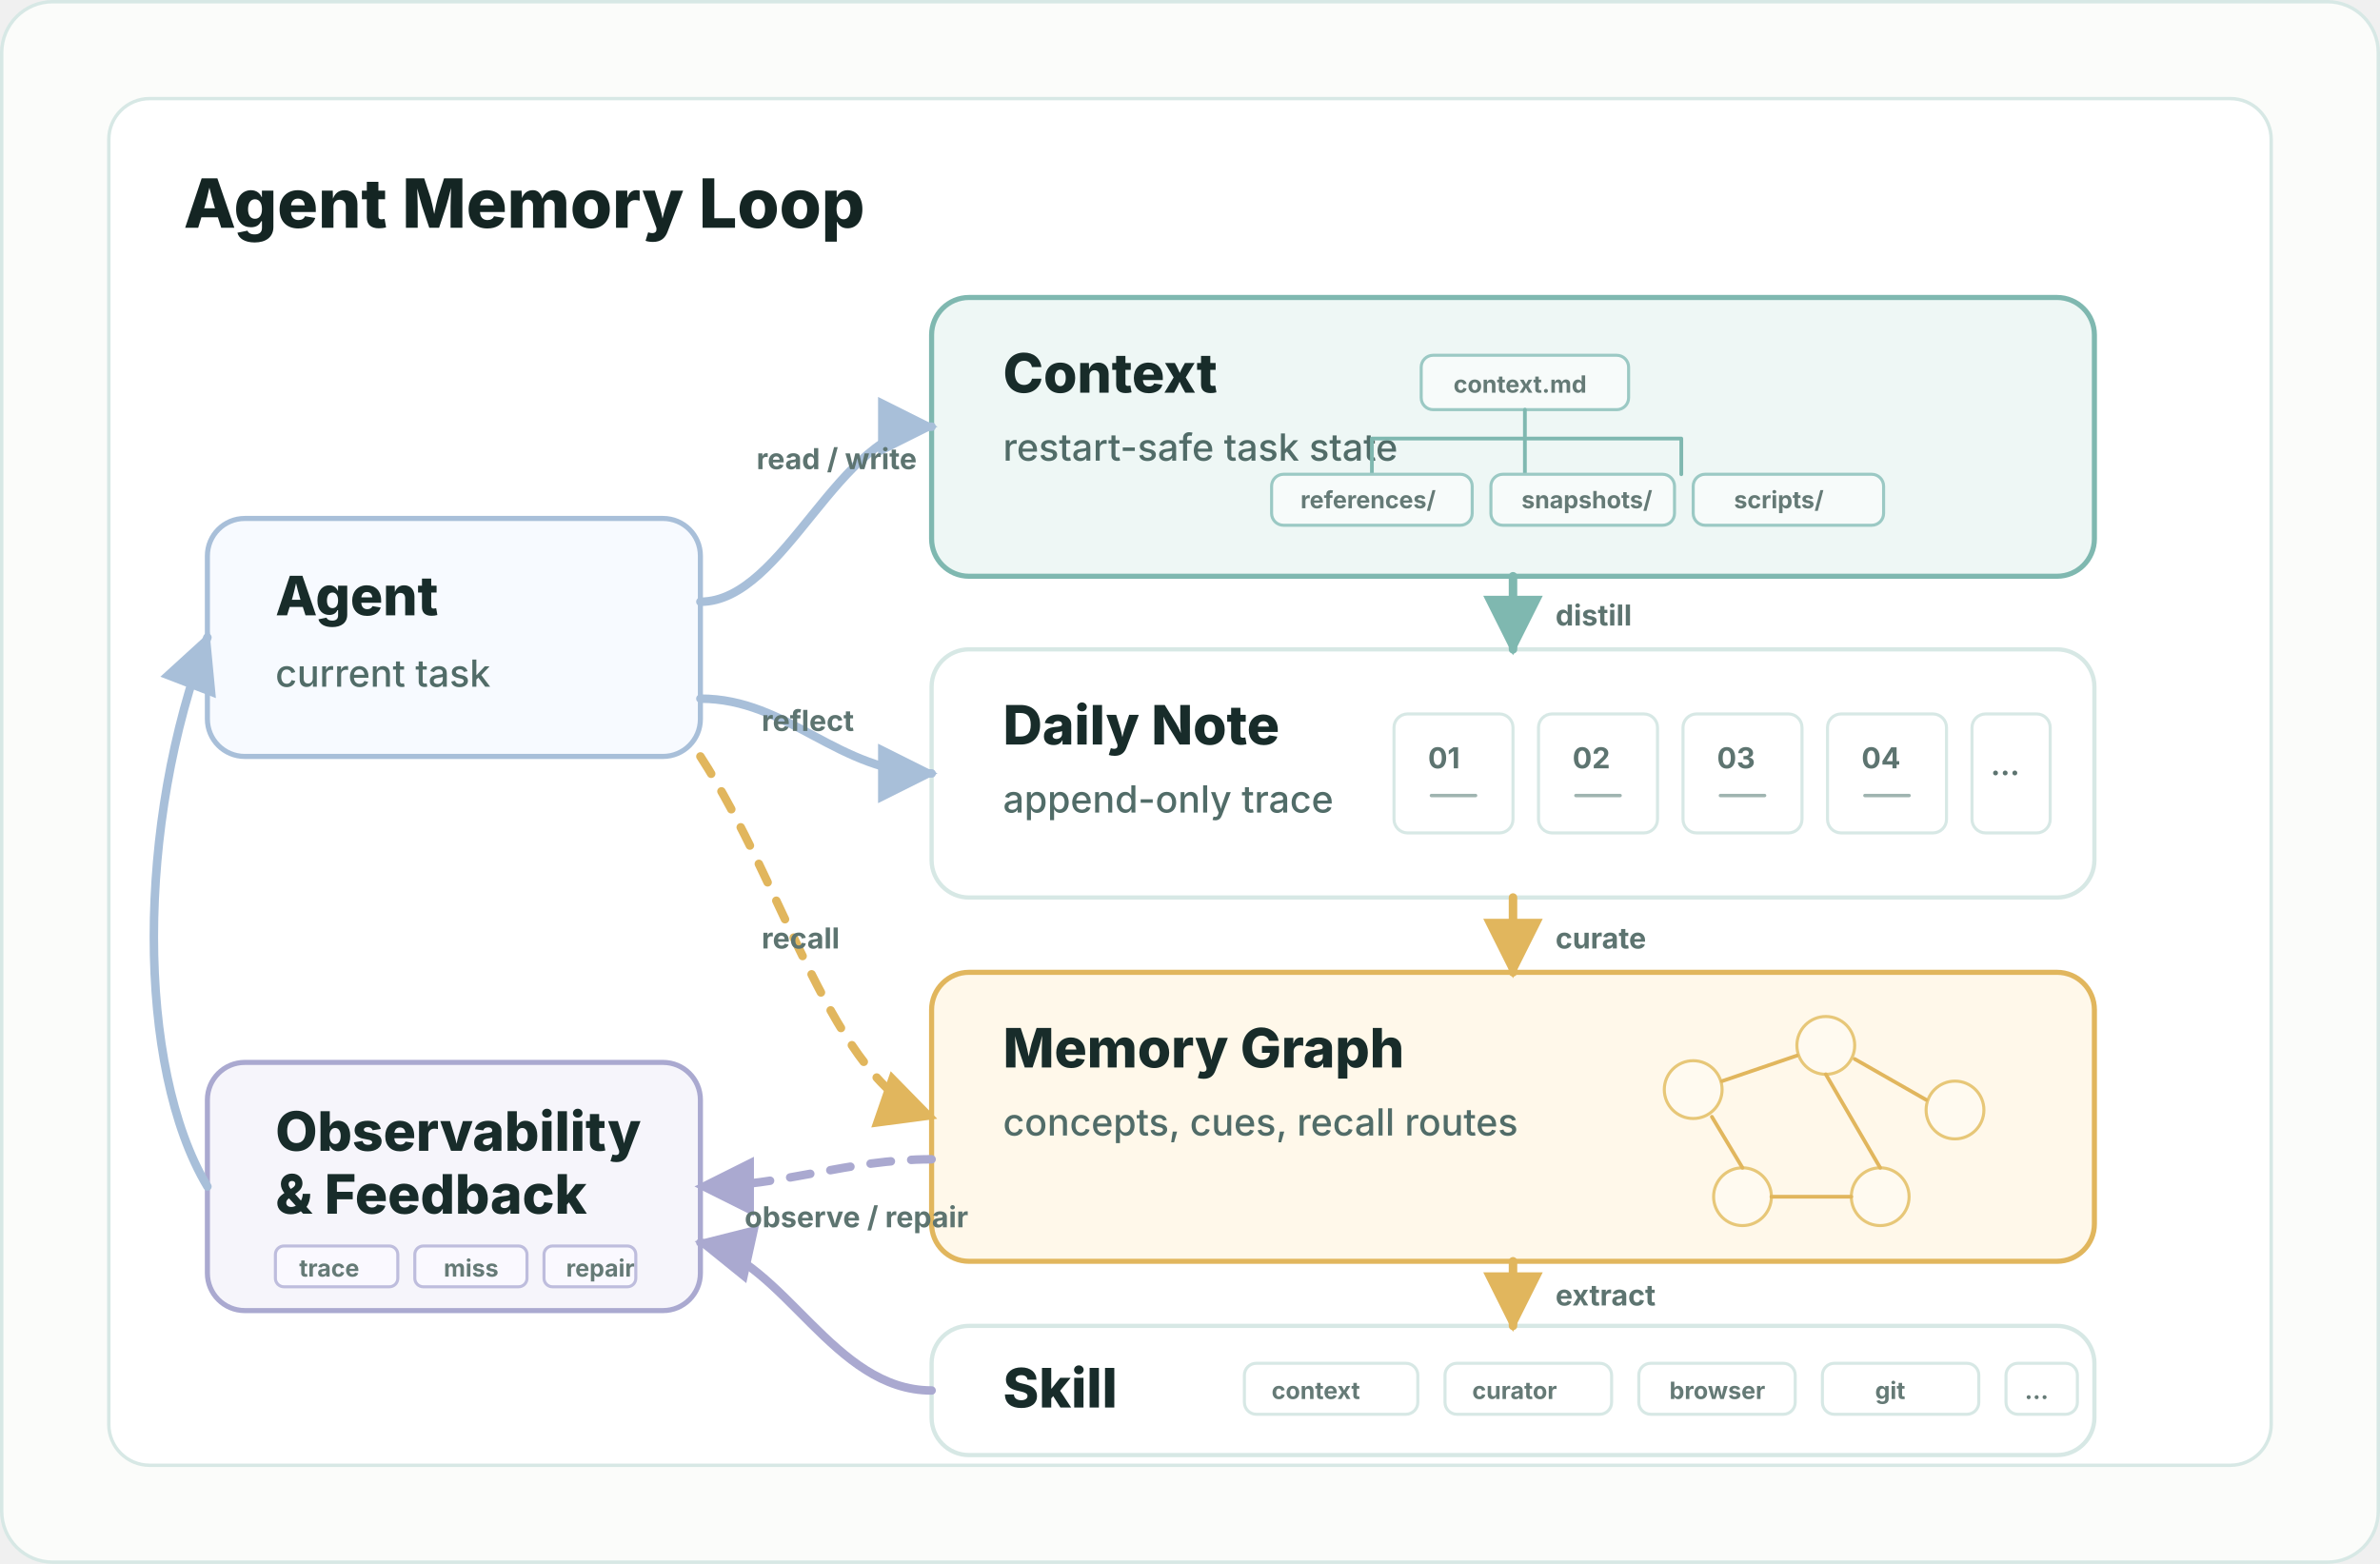
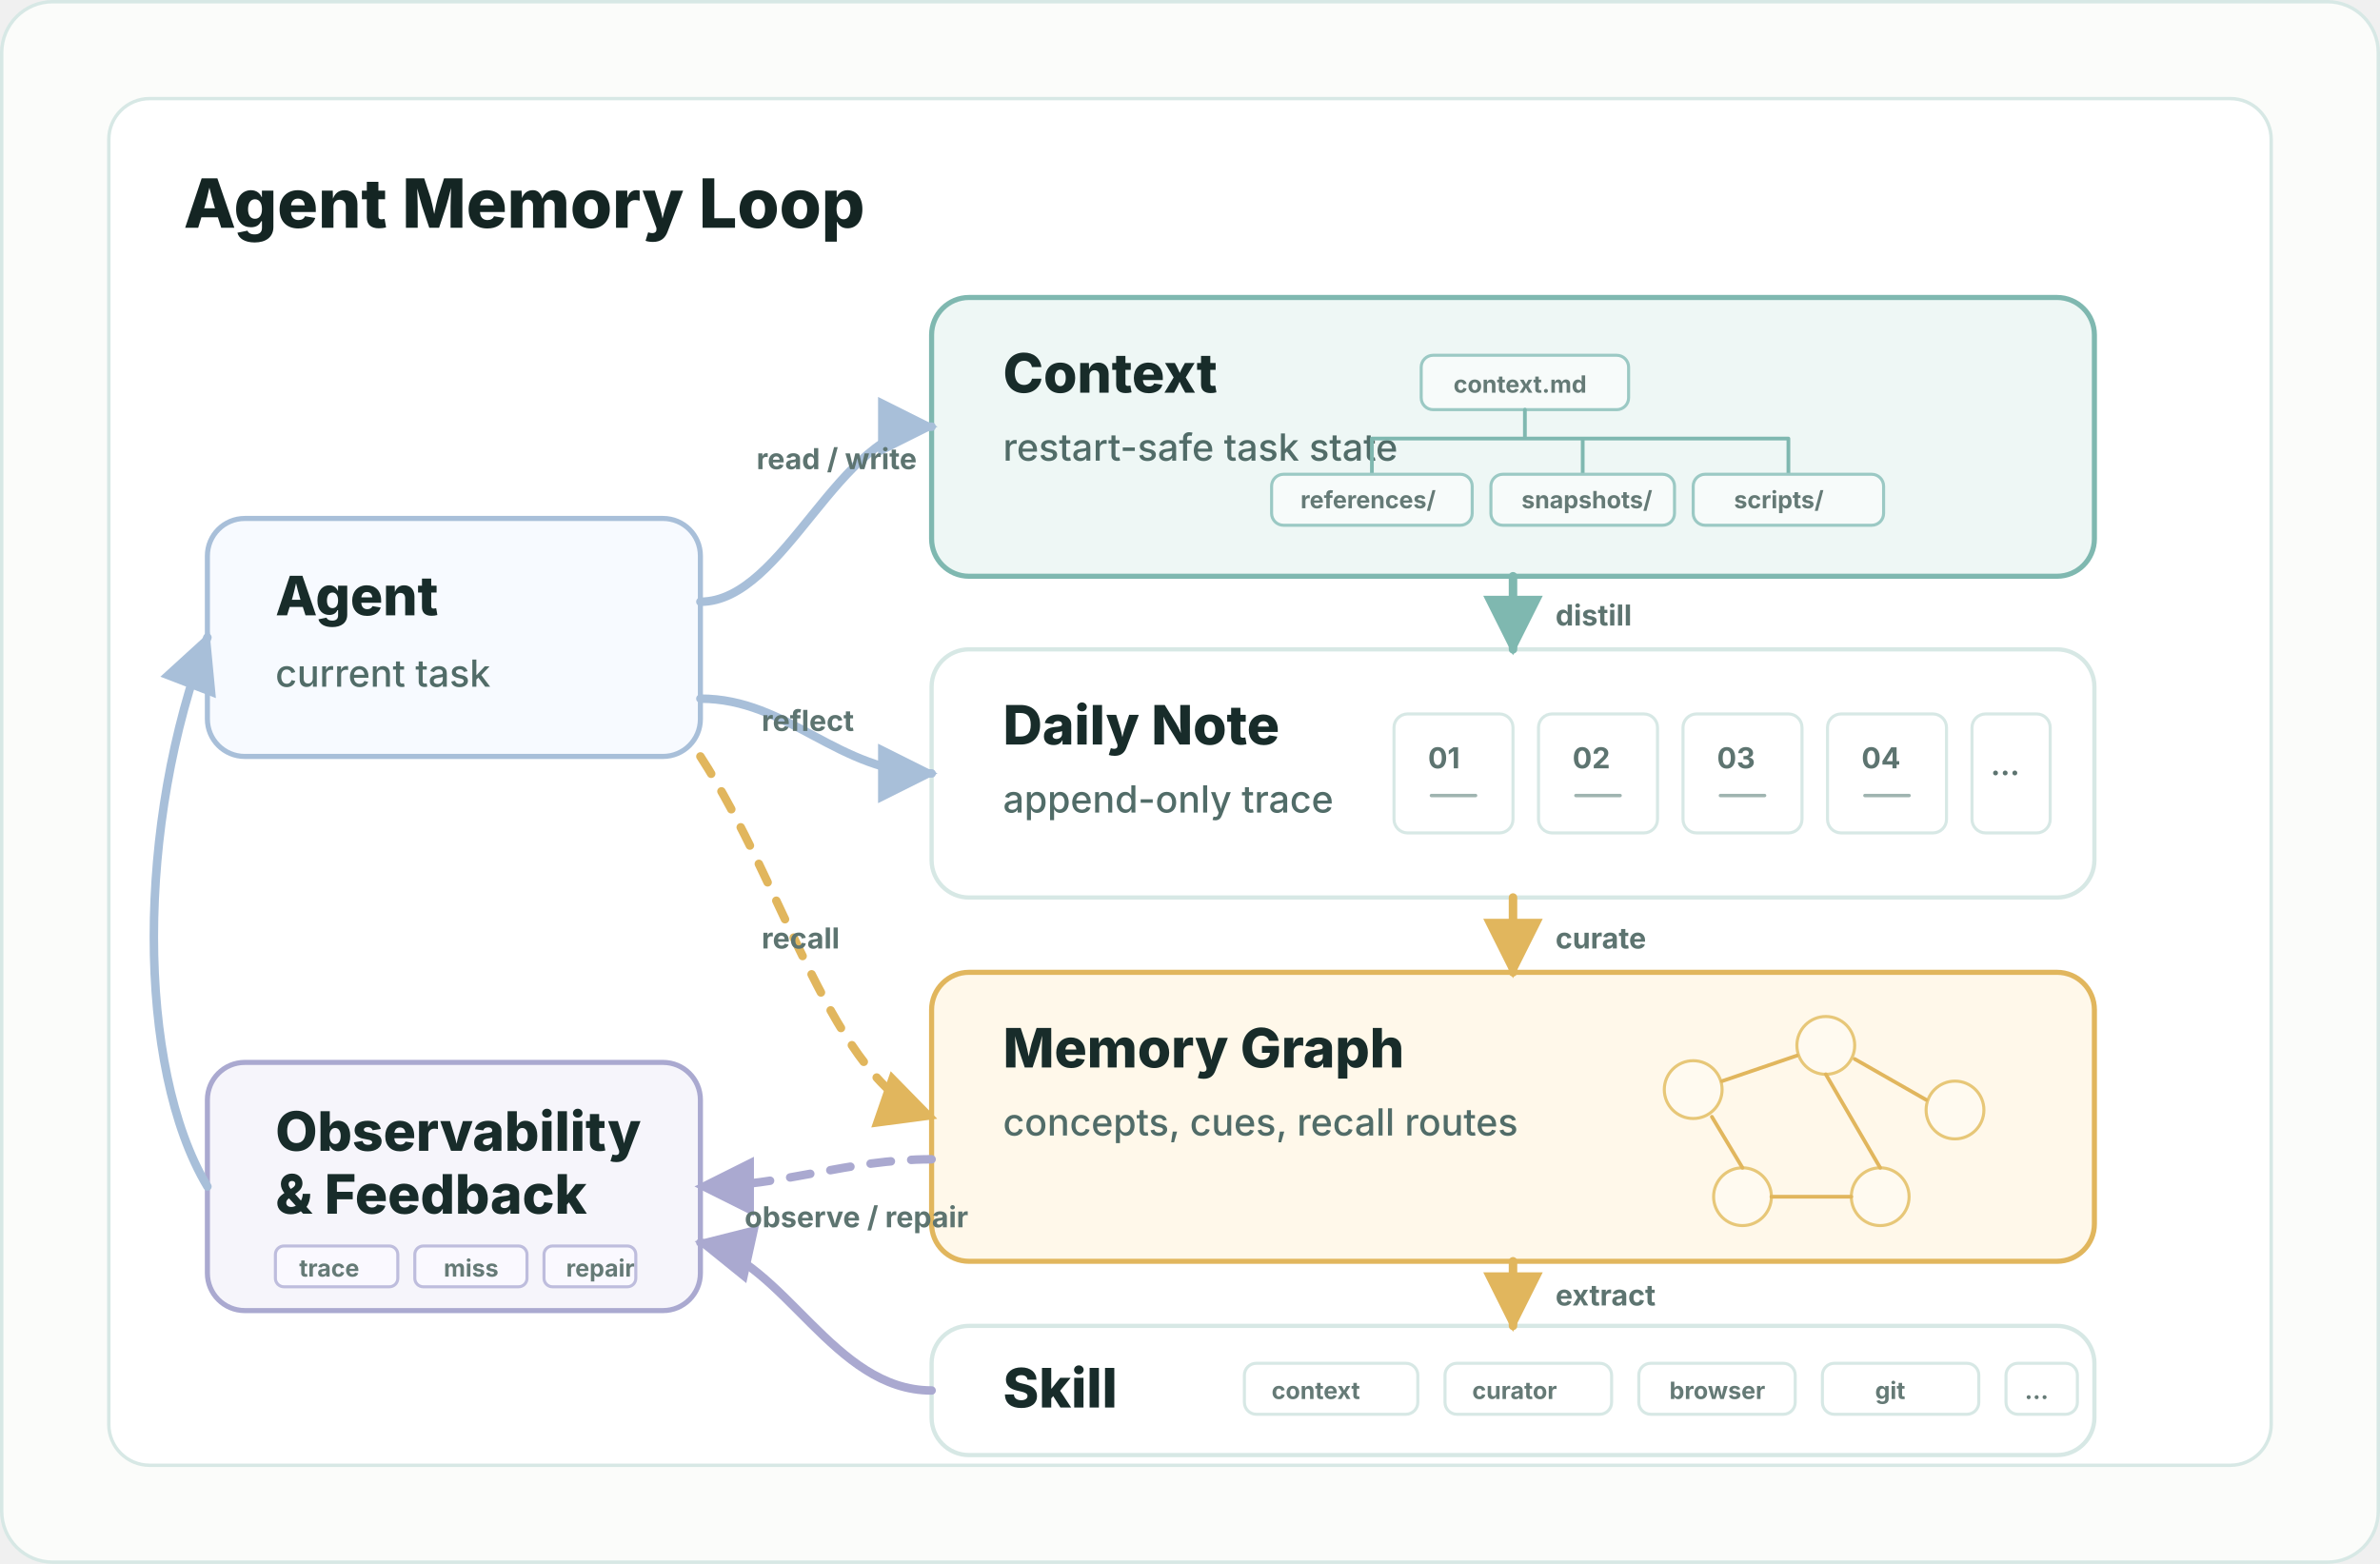
<svg xmlns="http://www.w3.org/2000/svg" width="1400" height="920" viewBox="0 0 1400 920" fill="none" role="img" aria-labelledby="title desc">
  <defs>
    <marker id="arrow-blue" viewBox="0 0 10 10" refX="9" refY="5" markerWidth="7" markerHeight="7" orient="auto">
      <path d="M0 0L10 5L0 10Z" fill="#A8BFD9" />
    </marker>
    <marker id="arrow-teal" viewBox="0 0 10 10" refX="9" refY="5" markerWidth="7" markerHeight="7" orient="auto">
      <path d="M0 0L10 5L0 10Z" fill="#7FB8B0" />
    </marker>
    <marker id="arrow-amber" viewBox="0 0 10 10" refX="9" refY="5" markerWidth="7" markerHeight="7" orient="auto">
      <path d="M0 0L10 5L0 10Z" fill="#E1B65D" />
    </marker>
    <marker id="arrow-violet" viewBox="0 0 10 10" refX="9" refY="5" markerWidth="7" markerHeight="7" orient="auto">
      <path d="M0 0L10 5L0 10Z" fill="#AAA9D0" />
    </marker>
    <style>
      .title { fill: #142523; font-family: Inter, Arial, sans-serif; font-size: 40px; font-weight: 800; letter-spacing: 0; }
      .label { fill: #182c2a; font-family: Inter, Arial, sans-serif; font-size: 32px; font-weight: 800; letter-spacing: 0; }
      .body { fill: #516c68; font-family: Inter, Arial, sans-serif; font-size: 22px; font-weight: 500; letter-spacing: 0; }
      .small { fill: #5d7470; font-family: Inter, Arial, sans-serif; font-size: 17px; font-weight: 650; letter-spacing: 0; }
      .tiny { fill: #657a76; font-family: Inter, Arial, sans-serif; font-size: 14px; font-weight: 650; letter-spacing: 0; }
      .outer { fill: #fbfcfa; stroke: #d7e8e5; stroke-width: 2; }
      .panel { fill: #ffffff; stroke: #d7e8e5; stroke-width: 2; }
      .agent { fill: #f7faff; stroke: #a8bfd9; stroke-width: 3; }
      .context { fill: #eef7f5; stroke: #7fb8b0; stroke-width: 3; }
      .daily { fill: #ffffff; stroke: #d7e8e5; stroke-width: 2.5; }
      .graph { fill: #fff8ea; stroke: #e1b65d; stroke-width: 3; }
      .observe { fill: #f6f5fb; stroke: #aaa9d0; stroke-width: 3; }
      .skill { fill: #ffffff; stroke: #d7e8e5; stroke-width: 2.5; }
      .mini { fill: #ffffff; stroke: #d7e8e5; stroke-width: 1.8; }
      .mini-teal { fill: #f7fbfa; stroke: #9bc9c4; stroke-width: 1.8; }
      .mini-amber { fill: #fffaf0; stroke: #e7c778; stroke-width: 1.8; }
      .mini-violet { fill: #faf9ff; stroke: #bebddd; stroke-width: 1.8; }
      .blue-line { stroke: #a8bfd9; stroke-width: 5; stroke-linecap: round; stroke-linejoin: round; }
      .teal-line { stroke: #7fb8b0; stroke-width: 5; stroke-linecap: round; stroke-linejoin: round; }
      .amber-line { stroke: #e1b65d; stroke-width: 5; stroke-linecap: round; stroke-linejoin: round; }
      .violet-line { stroke: #aaa9d0; stroke-width: 5; stroke-linecap: round; stroke-linejoin: round; }
      .thin-line { stroke-width: 2.2; stroke-linecap: round; stroke-linejoin: round; }
      .dash-line { stroke-dasharray: 12 12; }
    </style>
  </defs>
  <rect x="1" y="1" width="1398" height="918" rx="30" class="outer" />
  <rect x="64" y="58" width="1272" height="804" rx="24" class="panel" />
  <text x="108" y="134" class="title">Agent Memory Loop</text>
  <rect x="122" y="305" width="290" height="140" rx="22" class="agent" />
  <text x="162" y="362" class="label" fill="#1f3d5f">Agent</text>
  <text x="162" y="404" class="body" fill="#566d88">current task</text>
  <rect x="122" y="625" width="290" height="146" rx="22" class="observe" />
  <text x="162" y="677" class="label" font-size="29">Observability</text>
  <text x="162" y="714" class="label" font-size="29">&amp; Feedback</text>
  <rect x="162" y="733" width="72" height="24" rx="5" class="mini-violet" />
  <rect x="244" y="733" width="66" height="24" rx="5" class="mini-violet" />
  <rect x="320" y="733" width="54" height="24" rx="5" class="mini-violet" />
  <text x="176" y="751" class="tiny">trace</text>
  <text x="261" y="751" class="tiny">miss</text>
  <text x="333" y="751" class="tiny">repair</text>
  <rect x="548" y="175" width="684" height="164" rx="22" class="context" />
  <text x="590" y="231" class="label" fill="#106363">Context</text>
  <text x="590" y="271" class="body">restart-safe task state</text>
  <rect x="836" y="209" width="122" height="32" rx="7" class="mini-teal" />
  <text x="855" y="231" class="tiny">context.md</text>
-   <path d="M897 241V258M897 258H807M897 258H989M807 258V279M897 258V279M989 258V279" class="teal-line thin-line" />
+   <path d="M897 241V258M807 258H1052M807 258V279M931 258V279M1052 258V279" class="teal-line thin-line" />
  <rect x="748" y="279" width="118" height="30" rx="7" class="mini-teal" />
  <rect x="877" y="279" width="108" height="30" rx="7" class="mini-teal" />
  <rect x="996" y="279" width="112" height="30" rx="7" class="mini-teal" />
  <text x="765" y="299" class="tiny">references/</text>
  <text x="895" y="299" class="tiny">snapshots/</text>
  <text x="1020" y="299" class="tiny">scripts/</text>
  <rect x="548" y="382" width="684" height="146" rx="22" class="daily" />
  <text x="590" y="438" class="label">Daily Note</text>
  <text x="590" y="478" class="body">append-only trace</text>
  <rect x="820" y="420" width="70" height="70" rx="8" class="mini" />
  <rect x="905" y="420" width="70" height="70" rx="8" class="mini" />
  <rect x="990" y="420" width="70" height="70" rx="8" class="mini" />
  <rect x="1075" y="420" width="70" height="70" rx="8" class="mini" />
  <rect x="1160" y="420" width="46" height="70" rx="8" class="mini" />
  <text x="840" y="452" class="small">01</text>
  <text x="925" y="452" class="small">02</text>
  <text x="1010" y="452" class="small">03</text>
  <text x="1095" y="452" class="small">04</text>
  <text x="1171" y="456" class="small">...</text>
  <path d="M842 468H868M927 468H953M1012 468H1038M1097 468H1123" stroke="#9fb4b0" stroke-width="2" stroke-linecap="round" />
  <rect x="548" y="572" width="684" height="170" rx="22" class="graph" />
  <text x="590" y="628" class="label" fill="#6a4d14">Memory Graph</text>
  <text x="590" y="668" class="body" fill="#755d22">concepts, cues, recall routes</text>
  <circle cx="996" cy="641" r="17" class="mini-amber" />
  <circle cx="1074" cy="615" r="17" class="mini-amber" />
  <circle cx="1150" cy="653" r="17" class="mini-amber" />
  <circle cx="1025" cy="704" r="17" class="mini-amber" />
  <circle cx="1106" cy="704" r="17" class="mini-amber" />
  <path d="M1013 636L1057 621M1091 623L1133 647M1074 632L1106 687M1007 657L1025 687M1042 704H1089" class="amber-line thin-line" />
  <rect x="548" y="780" width="684" height="76" rx="22" class="skill" />
  <text x="590" y="828" class="label">Skill</text>
  <rect x="732" y="802" width="102" height="30" rx="7" class="mini" />
  <rect x="850" y="802" width="98" height="30" rx="7" class="mini" />
  <rect x="964" y="802" width="92" height="30" rx="7" class="mini" />
  <rect x="1072" y="802" width="92" height="30" rx="7" class="mini" />
  <rect x="1180" y="802" width="42" height="30" rx="7" class="mini" />
  <text x="748" y="823" class="tiny">context</text>
  <text x="866" y="823" class="tiny">curator</text>
  <text x="982" y="823" class="tiny">browser</text>
  <text x="1103" y="823" class="tiny">git</text>
  <text x="1191" y="823" class="tiny">...</text>
  <path d="M412 354C462 354 493 251 548 251" class="blue-line" marker-end="url(#arrow-blue)" />
  <path d="M412 411C464 411 493 455 548 455" class="blue-line" marker-end="url(#arrow-blue)" />
  <path d="M412 445C462 522 490 637 548 657" class="amber-line dash-line" marker-end="url(#arrow-amber)" />
  <path d="M890 339V382" class="teal-line" marker-end="url(#arrow-teal)" />
  <path d="M890 528V572" class="amber-line" marker-end="url(#arrow-amber)" />
  <path d="M890 742V780" class="amber-line" marker-end="url(#arrow-amber)" />
  <path d="M548 682C498 682 461 698 412 698" class="violet-line dash-line" marker-end="url(#arrow-violet)" />
  <path d="M548 818C490 818 462 742 412 731" class="violet-line" marker-end="url(#arrow-violet)" />
  <path d="M122 698C80 628 80 484 122 375" class="blue-line" marker-end="url(#arrow-blue)" />
  <text x="445" y="276" class="small">read / write</text>
  <text x="448" y="430" class="small">reflect</text>
  <text x="448" y="558" class="small">recall</text>
  <text x="915" y="368" class="small">distill</text>
  <text x="915" y="558" class="small">curate</text>
  <text x="915" y="768" class="small">extract</text>
  <text x="438" y="722" class="small">observe / repair</text>
</svg>
